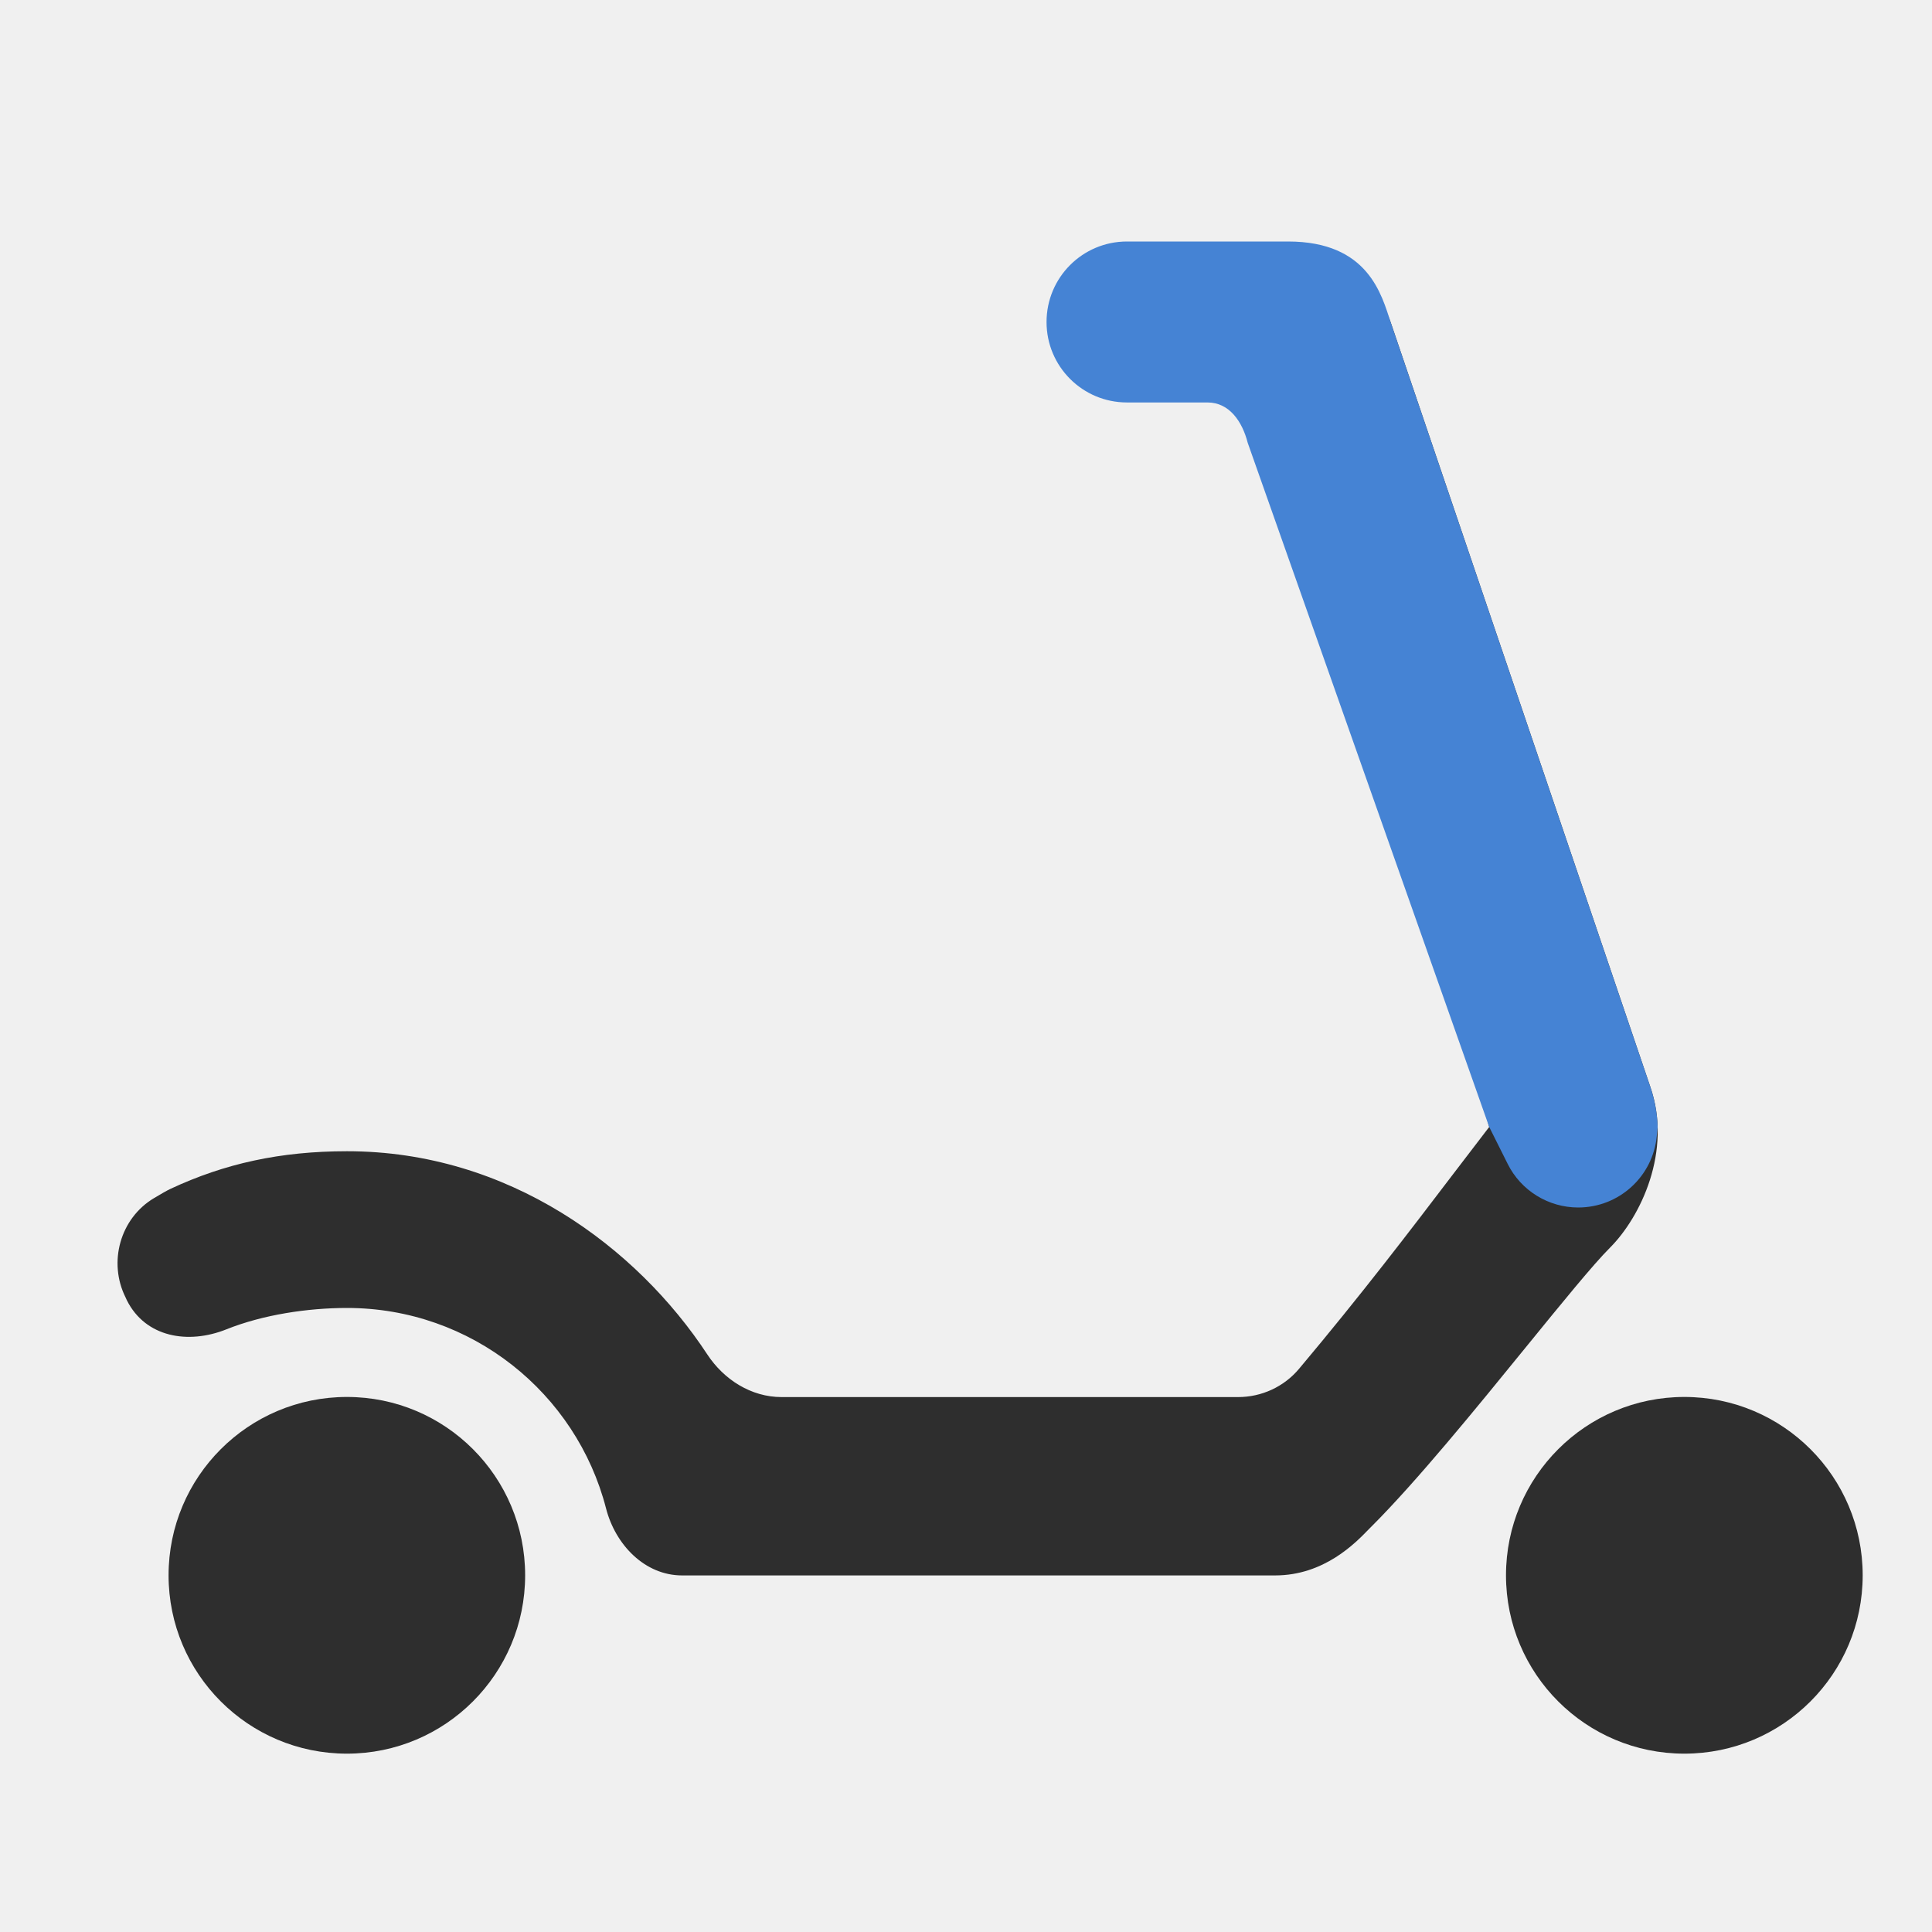
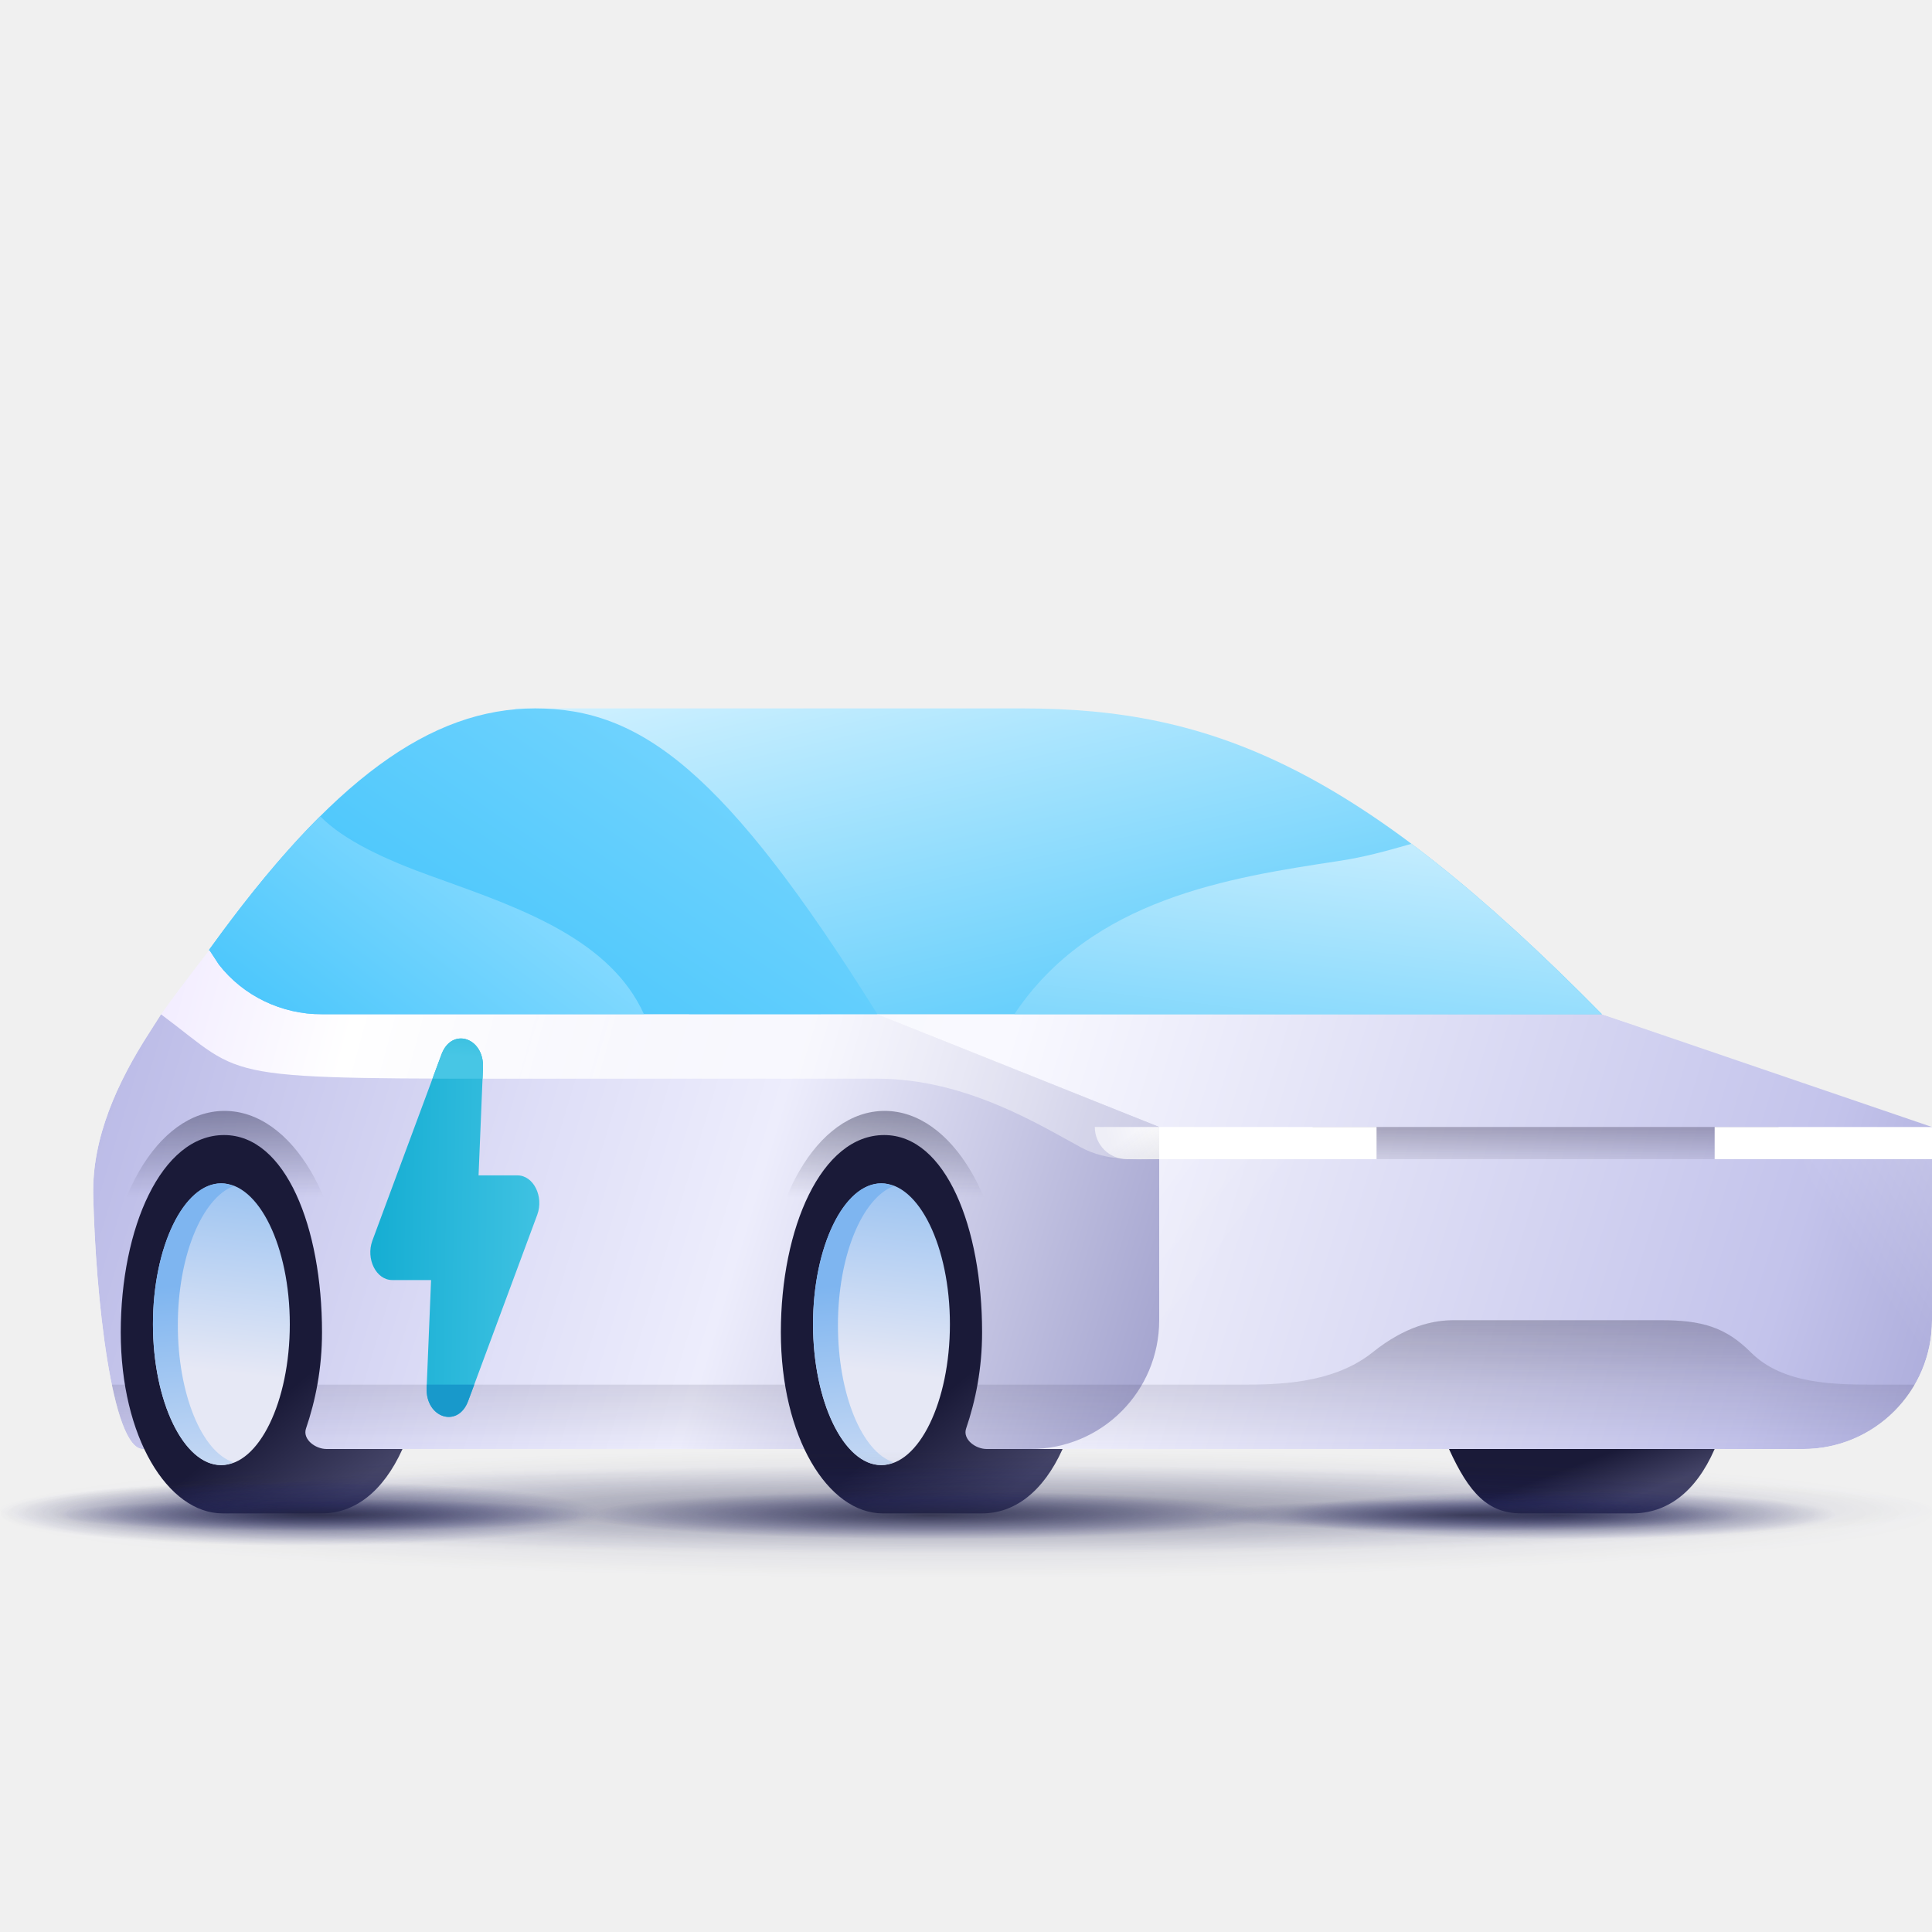
- <svg xmlns="http://www.w3.org/2000/svg" fill="none" viewBox="0 0 16 16">
-   <path d="M13.667 9c.185.533-.082 1.081-.334 1.333-.14.14-.396.455-.694.821-.413.508-.907 1.114-1.278 1.485l-.025.025c-.111.115-.37.383-.776.383H5.649c-.31 0-.553-.255-.63-.555-.246-.955-1.114-1.66-2.145-1.66-.327 0-.697.056-.999.177-.318.127-.67.066-.824-.24l-.011-.024c-.146-.292-.045-.656.236-.823.06-.036.109-.064.135-.076.449-.21.911-.312 1.463-.312 1.338 0 2.4.795 2.983 1.682.138.21.364.354.616.354h3.78c.195 0 .38-.085.505-.234.516-.614.918-1.142 1.272-1.607l.303-.396-1.63-5.739c-.045-.175-.203-.298-.384-.298h-1.08c-.28 0-.506-.226-.506-.504 0-.279.226-.505.505-.505h1.746c.242 0 .458.155.534.385z" fill="#2E2E2E" />
-   <path d="M2.873 14.523c.815 0 1.476-.661 1.476-1.477s-.66-1.477-1.476-1.477-1.477.661-1.477 1.477.661 1.477 1.477 1.477" fill="#2E2E2E" />
-   <path d="M13.949 14.523c.816 0 1.477-.661 1.477-1.477s-.661-1.477-1.477-1.477-1.477.661-1.477 1.477.661 1.477 1.477 1.477" fill="#2E2E2E" />
-   <path d="m13.667 9-2.149-6.328c-.076-.23-.185-.672-.851-.672H9.333c-.368 0-.666.298-.666.667 0 .368.298.666.666.666H10c.181 0 .288.158.333.334l2 5.666.153.306c.11.221.337.361.584.361.338 0 .62-.257.651-.594l.007-.073q-.005-.166-.061-.333" fill="#4583D4" />
+ <svg xmlns="http://www.w3.org/2000/svg" width="64" height="64" viewBox="0 0 64 64" fill="none">
+   <g clip-path="url(#clip0_8308_43130)">
+     <path d="M53.067 33.6C45.018 25.426 40.165 23.467 33.89 23.467H17.067L22.83 33.6H53.067Z" fill="url(#paint0_linear_8308_43130)" />
+     <path d="M46.757 27.953C48.667 29.382 50.732 31.23 53.067 33.6H33.6C36.15 29.765 40.733 29.07 44.357 28.52C45.215 28.39 45.941 28.184 46.617 27.992C46.664 27.979 46.711 27.966 46.757 27.953Z" fill="url(#paint1_linear_8308_43130)" />
+     <path d="M17.733 23.467C14.267 23.467 10.995 25.814 6.925 31.467C6.925 31.467 6.925 32.756 6.925 33.6H29.067C24 25.495 21.2 23.467 17.733 23.467Z" fill="url(#paint2_linear_8308_43130)" />
+     <path d="M6.946 31.438L6.933 31.467L6.933 33.6H21.333C20.239 31.168 17.342 30.123 14.757 29.191C14.61 29.138 14.464 29.086 14.319 29.034C12.805 28.492 11.383 27.842 10.606 27.038C9.445 28.193 8.236 29.649 6.946 31.438Z" fill="url(#paint3_linear_8308_43130)" />
+     <mask id="mask0_8308_43130" style="mask-type:alpha" maskUnits="userSpaceOnUse" x="3" y="31" width="61" height="18">
+       <path d="M7.253 31.955C8.059 32.991 9.324 33.6 10.667 33.6H53.066L64 37.2V43.734C64 46.09 62.09 48 59.733 48.001H4.734C3.708 48.001 3.161 42.933 3.088 39.581C3.047 37.686 3.894 35.84 4.931 34.231C5.102 33.965 5.246 33.74 5.333 33.6C5.6 33.214 6.134 32.495 6.934 31.466L7.253 31.955Z" fill="white" />
+     </mask>
+     <g mask="url(#mask0_8308_43130)">
+       <path d="M59.733 48C62.09 48 64 46.09 64 43.733V37.333L53.067 33.6H27.2V48H59.733Z" fill="url(#paint4_linear_8308_43130)" />
+       <path d="M38.4 37.333V43.733C38.4 46.09 36.497 48 34.14 48C23.726 48 5.482 48 4.734 48C3.707 48 3.161 42.933 3.088 39.581C3.047 37.687 3.894 35.84 4.931 34.231C5.103 33.965 5.246 33.74 5.333 33.6H29.067L38.4 37.333Z" fill="url(#paint5_linear_8308_43130)" />
+       <path d="M29.094 33.6H10.667C9.324 33.6 8.059 32.99 7.253 31.954L6.933 31.467C6.133 32.495 5.6 33.214 5.333 33.6C8.267 35.786 6.933 35.733 18.533 35.733H29.067C32 35.733 34.471 37.287 35.805 38.007C36.679 38.478 37.6 38.4 38.4 38.4V37.334L29.094 33.6Z" fill="url(#paint6_linear_8308_43130)" />
+       <path d="M64 48H0V45.867H41.12C42.24 45.867 44.133 45.867 45.467 44.8C46.574 43.914 47.493 43.733 48.16 43.733H55.014C56.373 43.733 57.161 43.961 58 44.8C59.067 45.867 60.8 45.867 62.134 45.867H64V48Z" fill="url(#paint7_linear_8308_43130)" />
+       <path d="M64 48H0V45.867H41.12C42.24 45.867 44.133 45.867 45.467 44.8C46.574 43.914 47.493 43.733 48.16 43.733H55.014C56.373 43.733 57.161 43.961 58 44.8C59.067 45.867 60.8 45.867 62.134 45.867H64V48Z" fill="url(#paint8_linear_8308_43130)" />
+     </g>
+     <path opacity="0.8" d="M43.467 37.334H58.933L56.8 38.4H45.6L43.467 37.334Z" fill="url(#paint9_linear_8308_43130)" />
+     <path d="M64 37.334H56.8V38.4H64V37.334Z" fill="white" />
+     <path d="M45.6 38.4H38.4C38.4 38.4 38.4 37.92 38.4 37.334H45.6V38.4Z" fill="white" />
+     <path d="M38.4 38.4H37.333C36.744 38.4 36.267 37.923 36.267 37.334H38.4V38.4Z" fill="url(#paint10_radial_8308_43130)" />
+     <rect x="36.267" y="37.334" width="2.133" height="1.067" fill="url(#paint11_linear_8308_43130)" />
+     <path opacity="0.24" d="M42.667 38.4L40.027 46.4H38.4V38.4H42.667Z" fill="url(#paint12_linear_8308_43130)" />
+     <path opacity="0.24" d="M59.733 38.4L62.613 46.4H64V38.4H59.733Z" fill="url(#paint13_linear_8308_43130)" />
+     <path opacity="0.64" d="M11.467 45.867C11.467 45.2 11.467 44.113 11.467 43.61C11.467 39.847 9.679 36.8 7.438 36.8C5.197 36.8 3.467 39.847 3.467 43.61C3.467 44.113 3.467 45.334 3.467 45.867" fill="url(#paint14_linear_8308_43130)" />
+     <path opacity="0.64" d="M33.333 45.867C33.333 45.334 33.333 44.113 33.333 43.61C33.333 39.847 31.546 36.8 29.305 36.8C27.064 36.8 25.333 39.847 25.333 43.61C25.333 44.113 25.333 45.334 25.333 45.867" fill="url(#paint15_linear_8308_43130)" />
+     <path d="M10.819 48C10.445 48 10.026 47.683 10.133 47.333C10.454 46.392 10.667 45.333 10.667 44.133C10.667 40.664 9.467 37.6 7.423 37.6C5.333 37.6 4 40.691 4 44.133C4 47.603 5.554 50.133 7.377 50.133H10.667C11.736 50.133 12.691 49.426 13.333 48H10.819Z" fill="url(#paint16_linear_8308_43130)" />
+     <path d="M32.686 48C32.312 48 31.893 47.683 32 47.333C32.321 46.392 32.533 45.333 32.533 44.133C32.533 40.664 31.333 37.6 29.29 37.6C27.2 37.6 25.867 40.691 25.867 44.133C25.867 47.603 27.421 50.133 29.244 50.133H32.533C33.603 50.133 34.558 49.426 35.2 48H32.686Z" fill="url(#paint17_linear_8308_43130)" />
+     <path d="M48 48C48.667 49.467 49.291 50.133 50.4 50.133H54.075C55.2 50.133 56.163 49.46 56.8 48H48Z" fill="url(#paint18_linear_8308_43130)" />
+     <path d="M26.933 43.867C26.933 46.432 27.956 48.533 29.2 48.533C30.444 48.533 31.467 46.432 31.467 43.867C31.467 41.302 30.444 39.2 29.2 39.2C27.956 39.2 26.933 41.302 26.933 43.867Z" fill="url(#paint19_linear_8308_43130)" />
+     <path d="M5.067 43.867C5.067 46.432 6.089 48.533 7.333 48.533C8.577 48.533 9.6 46.432 9.6 43.867C9.6 41.302 8.577 39.2 7.333 39.2C6.089 39.2 5.067 41.302 5.067 43.867Z" fill="url(#paint20_linear_8308_43130)" />
+     <path d="M27.758 43.898C27.758 41.611 28.555 39.695 29.6 39.293C29.462 39.231 29.325 39.2 29.188 39.2C27.951 39.2 26.933 41.302 26.933 43.867C26.933 46.432 27.951 48.533 29.188 48.533C29.325 48.533 29.462 48.503 29.6 48.441C28.555 48.101 27.758 46.185 27.758 43.898Z" fill="url(#paint21_linear_8308_43130)" />
+     <path d="M5.891 43.898C5.891 41.611 6.689 39.695 7.733 39.293C7.596 39.231 7.458 39.2 7.321 39.2C6.084 39.2 5.067 41.302 5.067 43.867C5.067 46.432 6.084 48.533 7.321 48.533C7.458 48.533 7.596 48.503 7.733 48.441C6.689 48.101 5.891 46.185 5.891 43.898Z" fill="url(#paint22_linear_8308_43130)" />
+     <path opacity="0.75" d="M32 52.267C49.673 52.267 64 51.312 64 50.133C64 48.955 49.673 48 32 48C14.327 48 0 48.955 0 50.133C0 51.312 14.327 52.267 32 52.267Z" fill="url(#paint23_radial_8308_43130)" />
+     <path opacity="0.75" d="M32 51.467C49.673 51.467 64 50.81 64 50C64 49.19 49.673 48.533 32 48.533C14.327 48.533 0 49.19 0 50C0 50.81 14.327 51.467 32 51.467Z" fill="url(#paint24_radial_8308_43130)" />
+     <path opacity="0.8" d="M51.6 50.987C56.681 50.987 60.8 50.629 60.8 50.187C60.8 49.745 56.681 49.387 51.6 49.387C46.519 49.387 42.4 49.745 42.4 50.187C42.4 50.629 46.519 50.987 51.6 50.987Z" fill="url(#paint25_radial_8308_43130)" />
+     <path opacity="0.8" d="M10 51.2C15.523 51.2 20 50.723 20 50.134C20 49.544 15.523 49.067 10 49.067C4.477 49.067 0 49.544 0 50.134C0 50.723 4.477 51.2 10 51.2Z" fill="url(#paint26_radial_8308_43130)" />
+     <path opacity="0.8" d="M30.8 50.987C37.133 50.987 42.267 50.629 42.267 50.187C42.267 49.745 37.133 49.387 30.8 49.387C24.467 49.387 19.333 49.745 19.333 50.187C19.333 50.629 24.467 50.987 30.8 50.987Z" fill="url(#paint27_radial_8308_43130)" />
+     <path opacity="0.64" d="M48.72 50.72C53.654 50.72 57.653 50.481 57.653 50.187C57.653 49.892 53.654 49.653 48.72 49.653C43.786 49.653 39.787 49.892 39.787 50.187C39.787 50.481 43.786 50.72 48.72 50.72Z" fill="url(#paint28_radial_8308_43130)" />
+     <path opacity="0.64" d="M10.72 50.72C15.654 50.72 19.653 50.481 19.653 50.187C19.653 49.892 15.654 49.653 10.72 49.653C5.786 49.653 1.787 49.892 1.787 50.187C1.787 50.481 5.786 50.72 10.72 50.72Z" fill="url(#paint29_radial_8308_43130)" />
+     <g clip-path="url(#clip1_8308_43130)">
+       <path fill-rule="evenodd" clip-rule="evenodd" d="M14.624 34.931C14.96 34.019 16.04 34.362 16 35.368L15.853 38.936H17.141C17.672 38.936 18.021 39.635 17.797 40.242L15.509 46.408C15.173 47.32 14.093 46.976 14.133 45.971L14.28 42.403H12.992C12.461 42.403 12.112 41.704 12.336 41.096L14.624 34.931Z" fill="url(#paint30_linear_8308_43130)" />
+       <path d="M15.509 46.408C15.174 47.32 14.094 46.976 14.133 45.971L14.138 45.867H15.711L15.509 46.408Z" fill="#1899CB" />
+       <path d="M14.624 34.93C14.96 34.018 16.04 34.363 16 35.368L15.985 35.733H14.326L14.624 34.93Z" fill="url(#paint31_linear_8308_43130)" />
+     </g>
+   </g>
+   <defs>
+     <linearGradient id="paint0_linear_8308_43130" x1="33.589" y1="19.554" x2="38.155" y2="39.487" gradientUnits="userSpaceOnUse">
+       <stop stop-color="#D1F1FF" />
+       <stop offset="1" stop-color="#34BFFA" />
+     </linearGradient>
+     <linearGradient id="paint1_linear_8308_43130" x1="46.507" y1="24.302" x2="44.206" y2="43.533" gradientUnits="userSpaceOnUse">
+       <stop stop-color="#E5F7FF" />
+       <stop offset="0.999" stop-color="#32BEFA" />
+     </linearGradient>
+     <linearGradient id="paint2_linear_8308_43130" x1="38.029" y1="4.745" x2="0.747" y2="59.96" gradientUnits="userSpaceOnUse">
+       <stop offset="0.001" stop-color="#D1F1FF" />
+       <stop offset="0.29" stop-color="#85DAFF" />
+       <stop offset="0.638" stop-color="#32BEFA" />
+       <stop offset="1" stop-color="#325E9F" />
+     </linearGradient>
+     <linearGradient id="paint3_linear_8308_43130" x1="21.219" y1="20.102" x2="3.586" y2="43.068" gradientUnits="userSpaceOnUse">
+       <stop offset="0.001" stop-color="#D1F1FF" />
+       <stop offset="0.328" stop-color="#85DAFF" />
+       <stop offset="0.766" stop-color="#32BEFA" />
+       <stop offset="1" stop-color="#325E9F" />
+     </linearGradient>
+     <linearGradient id="paint4_linear_8308_43130" x1="12.113" y1="27.387" x2="92.084" y2="51.789" gradientUnits="userSpaceOnUse">
+       <stop stop-color="#F5F6FA" />
+       <stop offset="0.268" stop-color="#F9F9FF" />
+       <stop offset="0.59" stop-color="#C3C3EB" />
+       <stop offset="1" stop-color="#42428F" />
+     </linearGradient>
+     <linearGradient id="paint5_linear_8308_43130" x1="-36.518" y1="25.68" x2="52.405" y2="52.575" gradientUnits="userSpaceOnUse">
+       <stop offset="0.333" stop-color="#A2A2DB" />
+       <stop offset="0.596" stop-color="#DEDEF7" />
+       <stop offset="0.677" stop-color="#EDEDFC" />
+       <stop offset="1" stop-color="#57579F" />
+     </linearGradient>
+     <linearGradient id="paint6_linear_8308_43130" x1="-17.5" y1="28.02" x2="34.725" y2="42.31" gradientUnits="userSpaceOnUse">
+       <stop stop-color="#C3A9FF" />
+       <stop offset="0.549" stop-color="white" />
+       <stop offset="1" stop-color="white" stop-opacity="0.36" />
+     </linearGradient>
+     <linearGradient id="paint7_linear_8308_43130" x1="32.741" y1="48" x2="32.741" y2="43.733" gradientUnits="userSpaceOnUse">
+       <stop stop-color="#2C2643" stop-opacity="0" />
+       <stop offset="1" stop-color="#2C2643" stop-opacity="0.24" />
+     </linearGradient>
+     <linearGradient id="paint8_linear_8308_43130" x1="32" y1="43.733" x2="32" y2="45.867" gradientUnits="userSpaceOnUse">
+       <stop stop-color="#212240" stop-opacity="0.08" />
+       <stop offset="1" stop-color="#212240" stop-opacity="0" />
+     </linearGradient>
+     <linearGradient id="paint9_linear_8308_43130" x1="51.379" y1="38.832" x2="51.379" y2="37.334" gradientUnits="userSpaceOnUse">
+       <stop stop-color="#2C2643" stop-opacity="0" />
+       <stop offset="1" stop-color="#2C2643" stop-opacity="0.4" />
+     </linearGradient>
+     <radialGradient id="paint10_radial_8308_43130" cx="0" cy="0" r="1" gradientUnits="userSpaceOnUse" gradientTransform="translate(38.5333 37.3335) rotate(164.055) scale(1.94136 3.88273)">
+       <stop stop-color="white" stop-opacity="0.96" />
+       <stop offset="1" stop-color="white" stop-opacity="0.64" />
+     </radialGradient>
+     <linearGradient id="paint11_linear_8308_43130" x1="38.533" y1="38.533" x2="37.697" y2="37.401" gradientUnits="userSpaceOnUse">
+       <stop stop-color="#212240" stop-opacity="0.08" />
+       <stop offset="1" stop-color="#212240" stop-opacity="0" />
+     </linearGradient>
+     <linearGradient id="paint12_linear_8308_43130" x1="35.867" y1="39.067" x2="40.232" y2="42.265" gradientUnits="userSpaceOnUse">
+       <stop stop-color="white" />
+       <stop offset="1" stop-color="white" stop-opacity="0" />
+     </linearGradient>
+     <linearGradient id="paint13_linear_8308_43130" x1="66.667" y1="39.347" x2="62.07" y2="42.518" gradientUnits="userSpaceOnUse">
+       <stop stop-color="white" />
+       <stop offset="1" stop-color="white" stop-opacity="0" />
+     </linearGradient>
+     <linearGradient id="paint14_linear_8308_43130" x1="7.469" y1="35.207" x2="7.469" y2="50.357" gradientUnits="userSpaceOnUse">
+       <stop offset="0" stop-color="#212240" />
+       <stop offset="0.294" stop-color="#212240" stop-opacity="0" />
+     </linearGradient>
+     <linearGradient id="paint15_linear_8308_43130" x1="29.336" y1="35.207" x2="29.336" y2="50.357" gradientUnits="userSpaceOnUse">
+       <stop offset="0" stop-color="#212240" />
+       <stop offset="0.294" stop-color="#212240" stop-opacity="0" />
+     </linearGradient>
+     <linearGradient id="paint16_linear_8308_43130" x1="9.467" y1="46.133" x2="12.001" y2="49.139" gradientUnits="userSpaceOnUse">
+       <stop stop-color="#1A1A38" />
+       <stop offset="1" stop-color="#434366" />
+     </linearGradient>
+     <linearGradient id="paint17_linear_8308_43130" x1="31.333" y1="46.133" x2="33.868" y2="49.139" gradientUnits="userSpaceOnUse">
+       <stop stop-color="#1A1A38" />
+       <stop offset="1" stop-color="#434366" />
+     </linearGradient>
+     <linearGradient id="paint18_linear_8308_43130" x1="50.8" y1="49.067" x2="51.386" y2="50.613" gradientUnits="userSpaceOnUse">
+       <stop stop-color="#1A1A38" />
+       <stop offset="1" stop-color="#434366" />
+     </linearGradient>
+     <linearGradient id="paint19_linear_8308_43130" x1="29.067" y1="45.448" x2="30.015" y2="36.66" gradientUnits="userSpaceOnUse">
+       <stop offset="0" stop-color="#E6E8F5" />
+       <stop offset="1" stop-color="#7EB5F0" />
+     </linearGradient>
+     <linearGradient id="paint20_linear_8308_43130" x1="7.2" y1="45.448" x2="8.148" y2="36.66" gradientUnits="userSpaceOnUse">
+       <stop offset="0" stop-color="#E6E8F5" />
+       <stop offset="1" stop-color="#7EB5F0" />
+     </linearGradient>
+     <linearGradient id="paint21_linear_8308_43130" x1="28.867" y1="51.346" x2="28.173" y2="42.55" gradientUnits="userSpaceOnUse">
+       <stop offset="0" stop-color="#E6E8F5" />
+       <stop offset="1" stop-color="#7EB5F0" />
+     </linearGradient>
+     <linearGradient id="paint22_linear_8308_43130" x1="7.001" y1="51.346" x2="6.307" y2="42.55" gradientUnits="userSpaceOnUse">
+       <stop offset="0" stop-color="#E6E8F5" />
+       <stop offset="1" stop-color="#7EB5F0" />
+     </linearGradient>
+     <radialGradient id="paint23_radial_8308_43130" cx="0" cy="0" r="1" gradientUnits="userSpaceOnUse" gradientTransform="translate(31.9969 50.1383) rotate(90) scale(2.13333 32)">
+       <stop stop-color="#212240" stop-opacity="0.23" />
+       <stop offset="1" stop-color="#23266A" stop-opacity="0" />
+     </radialGradient>
+     <radialGradient id="paint24_radial_8308_43130" cx="0" cy="0" r="1" gradientUnits="userSpaceOnUse" gradientTransform="translate(31.9969 50.0044) rotate(90) scale(1.46667 32)">
+       <stop stop-color="#212240" stop-opacity="0.51" />
+       <stop offset="1" stop-color="#23266A" stop-opacity="0" />
+     </radialGradient>
+     <radialGradient id="paint25_radial_8308_43130" cx="0" cy="0" r="1" gradientUnits="userSpaceOnUse" gradientTransform="translate(51.6011 50.1919) rotate(90) scale(0.8 9.2)">
+       <stop stop-color="#212240" />
+       <stop offset="1" stop-color="#23266A" stop-opacity="0" />
+     </radialGradient>
+     <radialGradient id="paint26_radial_8308_43130" cx="0" cy="0" r="1" gradientUnits="userSpaceOnUse" gradientTransform="translate(9.99895 50.1391) rotate(90) scale(1.06667 9.99978)">
+       <stop stop-color="#212240" />
+       <stop offset="1" stop-color="#23266A" stop-opacity="0" />
+     </radialGradient>
+     <radialGradient id="paint27_radial_8308_43130" cx="0" cy="0" r="1" gradientUnits="userSpaceOnUse" gradientTransform="translate(30.7988 50.1909) rotate(90) scale(0.8 11.4664)">
+       <stop stop-color="#212240" />
+       <stop offset="1" stop-color="#23266A" stop-opacity="0" />
+     </radialGradient>
+     <radialGradient id="paint28_radial_8308_43130" cx="0" cy="0" r="1" gradientUnits="userSpaceOnUse" gradientTransform="translate(48.7177 50.1916) rotate(90) scale(0.533333 8.92101)">
+       <stop stop-color="#212240" />
+       <stop offset="1" stop-color="#23266A" stop-opacity="0" />
+     </radialGradient>
+     <radialGradient id="paint29_radial_8308_43130" cx="0" cy="0" r="1" gradientUnits="userSpaceOnUse" gradientTransform="translate(10.7167 50.1916) rotate(90) scale(0.533333 8.92101)">
+       <stop stop-color="#212240" />
+       <stop offset="1" stop-color="#23266A" stop-opacity="0" />
+     </radialGradient>
+     <linearGradient id="paint30_linear_8308_43130" x1="10.267" y1="42.267" x2="18.933" y2="42.4" gradientUnits="userSpaceOnUse">
+       <stop stop-color="#06A6CD" />
+       <stop offset="1" stop-color="#47C6E5" />
+     </linearGradient>
+     <linearGradient id="paint31_linear_8308_43130" x1="15.463" y1="31.064" x2="15.224" y2="34.987" gradientUnits="userSpaceOnUse">
+       <stop stop-color="#06A6CD" />
+       <stop offset="1" stop-color="#47C6E5" />
+     </linearGradient>
+     <clipPath id="clip0_8308_43130">
+       <rect width="64" height="64" fill="white" />
+     </clipPath>
+     <clipPath id="clip1_8308_43130">
+       <rect width="5.6" height="12.533" fill="white" transform="translate(12.2667 34.3999)" />
+     </clipPath>
+   </defs>
</svg>
